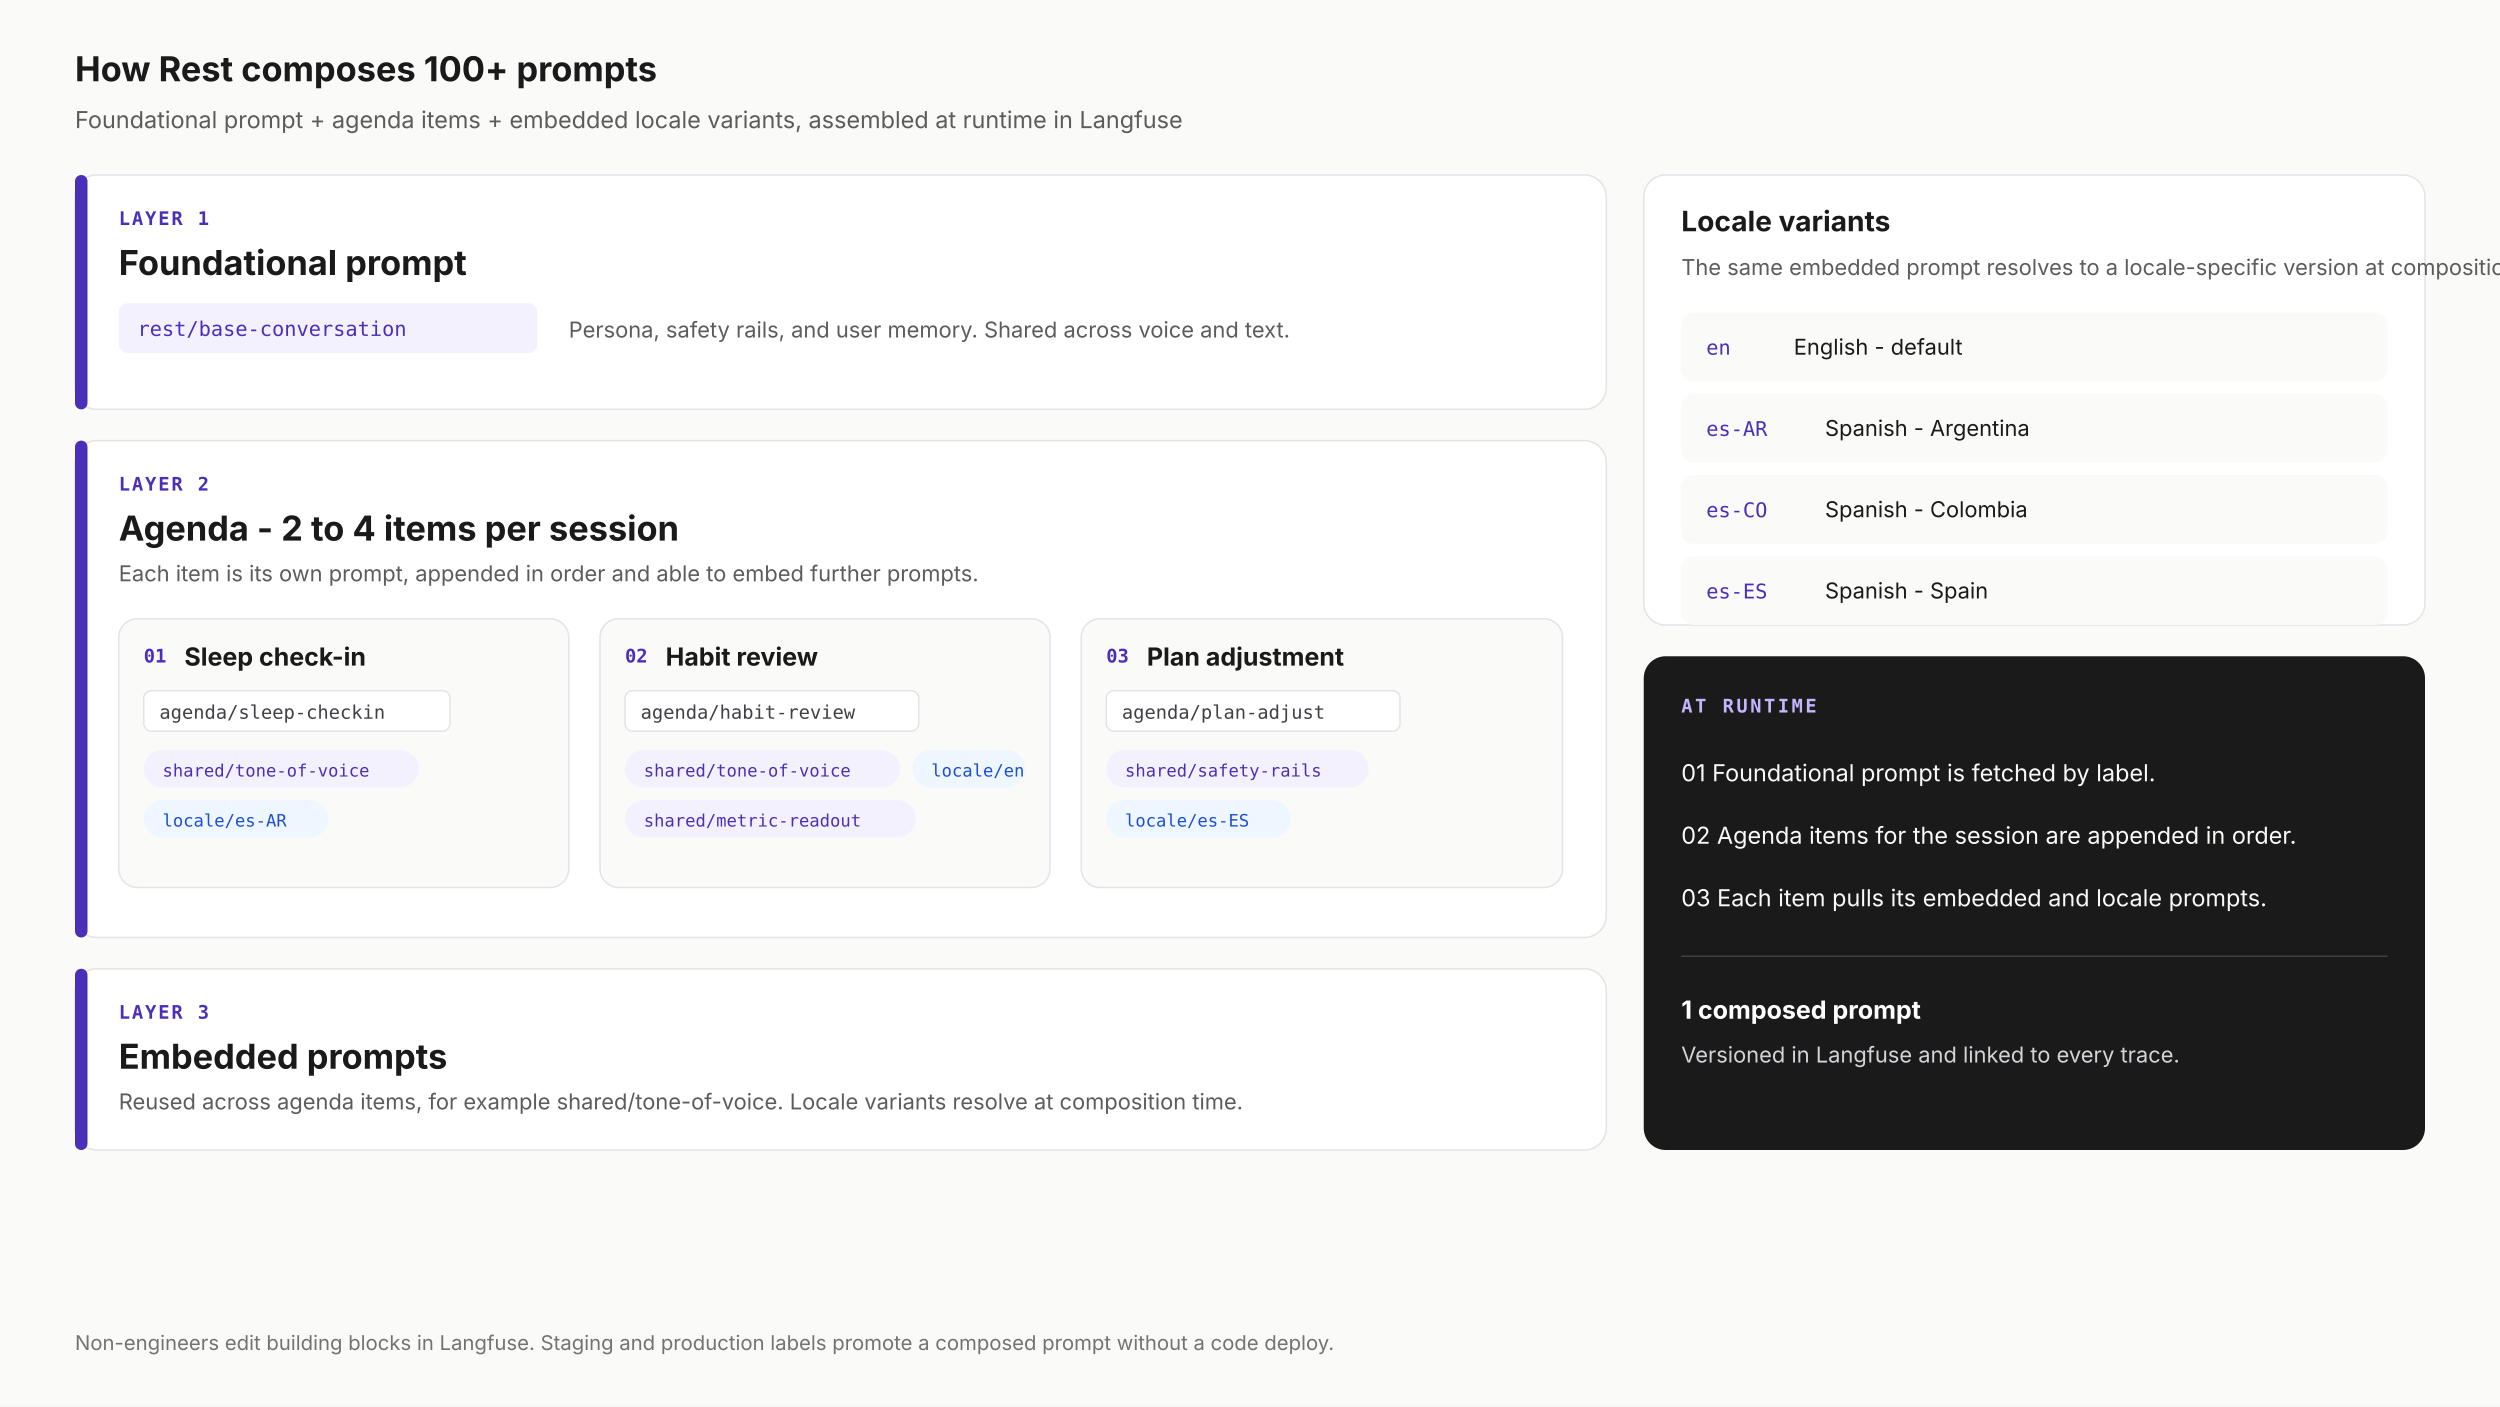
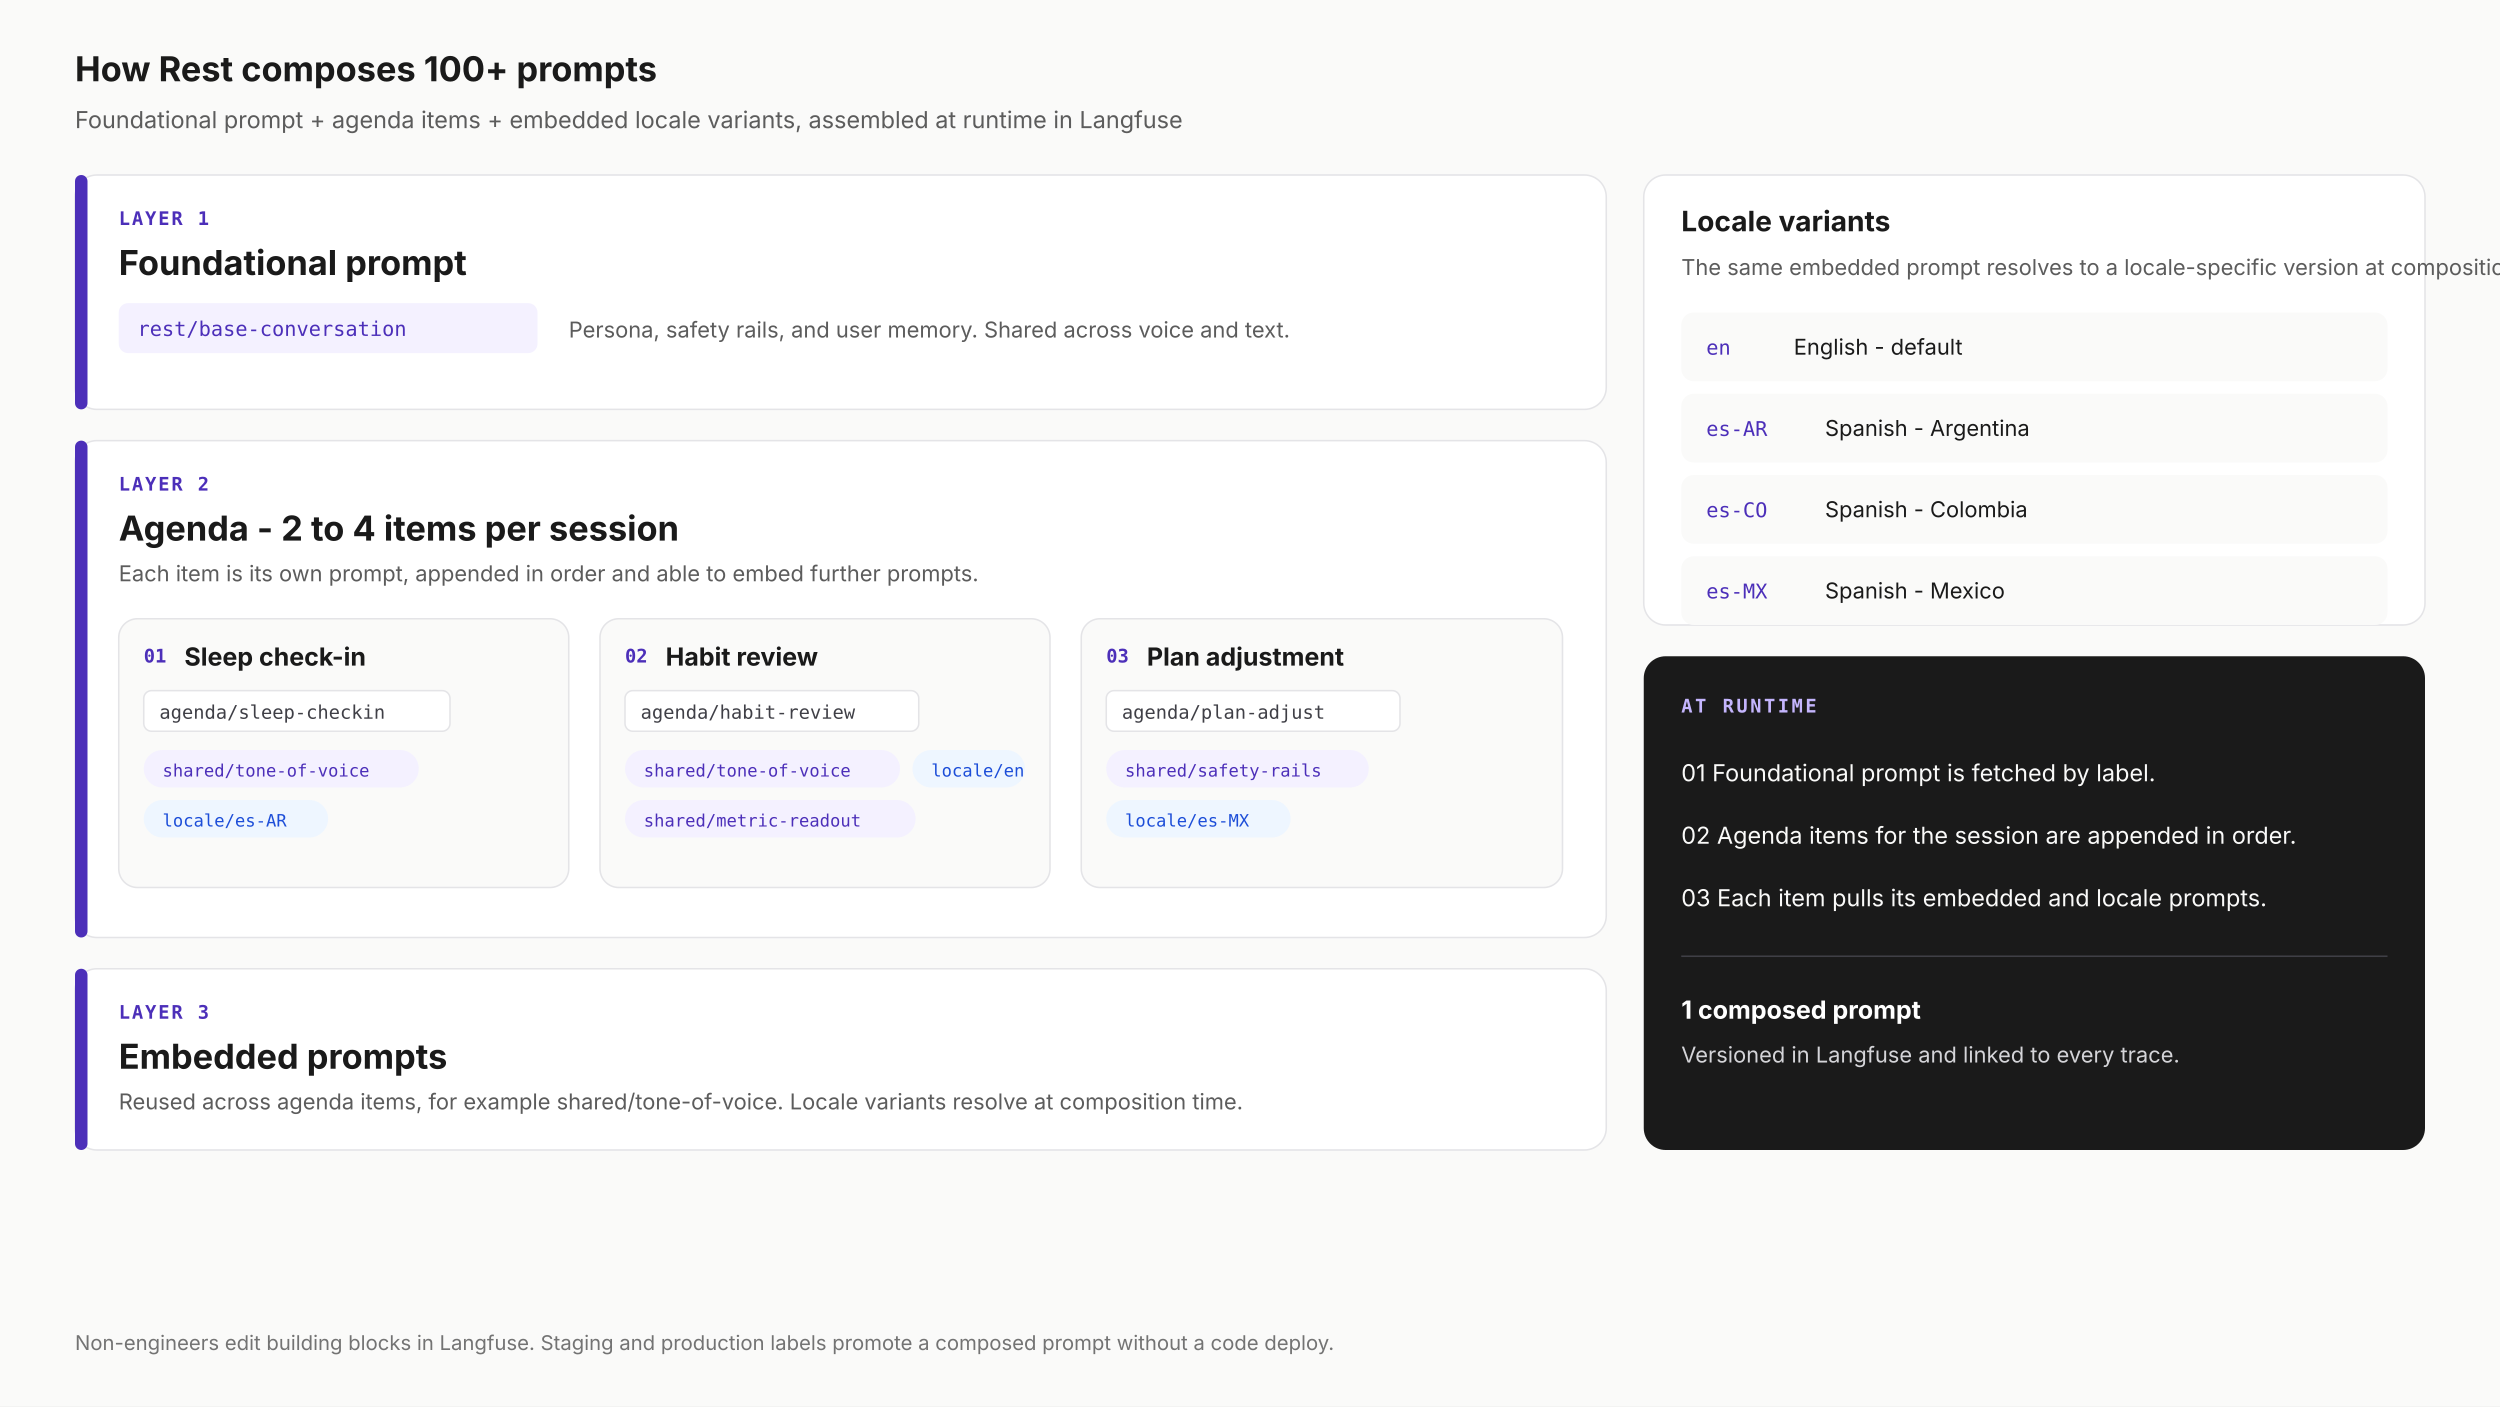
<svg xmlns="http://www.w3.org/2000/svg" width="1600" height="900" viewBox="0 0 1600 900" role="img" aria-labelledby="title desc">
  <defs>
    <style>
      .sans { font-family: ui-sans-serif, system-ui, -apple-system, "Segoe UI", sans-serif; }
      .mono { font-family: ui-monospace, SFMono-Regular, Menlo, Monaco, Consolas, monospace; }
    </style>
  </defs>
  <rect width="1600" height="900" fill="#FAFAF9" />
  <text class="sans" x="48" y="52" font-size="22" font-weight="700" fill="#1A1A1A">How Rest composes 100+ prompts</text>
  <text class="sans" x="48" y="82" font-size="15" fill="#5C5C5C">Foundational prompt + agenda items + embedded locale variants, assembled at runtime in Langfuse</text>
  <rect x="48" y="112" width="980" height="150" rx="14" fill="#FFFFFF" stroke="#E4E4E7" />
  <rect x="48" y="112" width="8" height="150" rx="4" fill="#4C2FB9" />
  <text class="mono" x="76" y="144" font-size="12" font-weight="600" letter-spacing="1.2" fill="#4C2FB9">LAYER 1</text>
  <text class="sans" x="76" y="176" font-size="22" font-weight="700" fill="#1A1A1A">Foundational prompt</text>
  <rect x="76" y="194" width="268" height="32" rx="6" fill="#F4F1FF" />
  <text class="mono" x="88" y="215" font-size="13" fill="#4C2FB9">rest/base-conversation</text>
  <text class="sans" x="364" y="216" font-size="14" fill="#5C5C5C">Persona, safety rails, and user memory. Shared across voice and text.</text>
  <rect x="48" y="282" width="980" height="318" rx="14" fill="#FFFFFF" stroke="#E4E4E7" />
  <rect x="48" y="282" width="8" height="318" rx="4" fill="#4C2FB9" />
  <text class="mono" x="76" y="314" font-size="12" font-weight="600" letter-spacing="1.2" fill="#4C2FB9">LAYER 2</text>
  <text class="sans" x="76" y="346" font-size="22" font-weight="700" fill="#1A1A1A">Agenda - 2 to 4 items per session</text>
  <text class="sans" x="76" y="372" font-size="14" fill="#5C5C5C">Each item is its own prompt, appended in order and able to embed further prompts.</text>
  <rect x="76" y="396" width="288" height="172" rx="12" fill="#FAFAF9" stroke="#E4E4E7" />
  <text class="mono" x="92" y="424" font-size="12" font-weight="600" fill="#4C2FB9">01</text>
  <text class="sans" x="118" y="426" font-size="16" font-weight="650" fill="#1A1A1A">Sleep check-in</text>
  <rect x="92" y="442" width="196" height="26" rx="5" fill="#FFFFFF" stroke="#E4E4E7" />
  <text class="mono" x="102" y="460" font-size="12" fill="#3F3F46">agenda/sleep-checkin</text>
  <rect x="92" y="480" width="176" height="24" rx="12" fill="#F4F1FF" />
  <text class="mono" x="104" y="497" font-size="11" fill="#4C2FB9">shared/tone-of-voice</text>
  <rect x="92" y="512" width="118" height="24" rx="12" fill="#EEF6FF" />
  <text class="mono" x="104" y="529" font-size="11" fill="#1D4ED8">locale/es-AR</text>
  <rect x="384" y="396" width="288" height="172" rx="12" fill="#FAFAF9" stroke="#E4E4E7" />
  <text class="mono" x="400" y="424" font-size="12" font-weight="600" fill="#4C2FB9">02</text>
  <text class="sans" x="426" y="426" font-size="16" font-weight="650" fill="#1A1A1A">Habit review</text>
  <rect x="400" y="442" width="188" height="26" rx="5" fill="#FFFFFF" stroke="#E4E4E7" />
  <text class="mono" x="410" y="460" font-size="12" fill="#3F3F46">agenda/habit-review</text>
  <rect x="400" y="480" width="176" height="24" rx="12" fill="#F4F1FF" />
  <text class="mono" x="412" y="497" font-size="11" fill="#4C2FB9">shared/tone-of-voice</text>
  <rect x="584" y="480" width="72" height="24" rx="12" fill="#EEF6FF" />
  <text class="mono" x="596" y="497" font-size="11" fill="#1D4ED8">locale/en</text>
  <rect x="400" y="512" width="186" height="24" rx="12" fill="#F4F1FF" />
  <text class="mono" x="412" y="529" font-size="11" fill="#4C2FB9">shared/metric-readout</text>
  <rect x="692" y="396" width="308" height="172" rx="12" fill="#FAFAF9" stroke="#E4E4E7" />
  <text class="mono" x="708" y="424" font-size="12" font-weight="600" fill="#4C2FB9">03</text>
  <text class="sans" x="734" y="426" font-size="16" font-weight="650" fill="#1A1A1A">Plan adjustment</text>
  <rect x="708" y="442" width="188" height="26" rx="5" fill="#FFFFFF" stroke="#E4E4E7" />
  <text class="mono" x="718" y="460" font-size="12" fill="#3F3F46">agenda/plan-adjust</text>
  <rect x="708" y="480" width="168" height="24" rx="12" fill="#F4F1FF" />
  <text class="mono" x="720" y="497" font-size="11" fill="#4C2FB9">shared/safety-rails</text>
  <rect x="708" y="512" width="118" height="24" rx="12" fill="#EEF6FF" />
-   <text class="mono" x="720" y="529" font-size="11" fill="#1D4ED8">locale/es-ES</text>
+   <text class="mono" x="720" y="529" font-size="11" fill="#1D4ED8">locale/es-MX</text>
  <rect x="48" y="620" width="980" height="116" rx="14" fill="#FFFFFF" stroke="#E4E4E7" />
  <rect x="48" y="620" width="8" height="116" rx="4" fill="#4C2FB9" />
  <text class="mono" x="76" y="652" font-size="12" font-weight="600" letter-spacing="1.2" fill="#4C2FB9">LAYER 3</text>
  <text class="sans" x="76" y="684" font-size="22" font-weight="700" fill="#1A1A1A">Embedded prompts</text>
  <text class="sans" x="76" y="710" font-size="14" fill="#5C5C5C">Reused across agenda items, for example shared/tone-of-voice. Locale variants resolve at composition time.</text>
  <rect x="1052" y="112" width="500" height="288" rx="14" fill="#FFFFFF" stroke="#E4E4E7" />
  <text class="sans" x="1076" y="148" font-size="18" font-weight="700" fill="#1A1A1A">Locale variants</text>
  <text class="sans" x="1076" y="176" font-size="14" fill="#5C5C5C">The same embedded prompt resolves to a locale-specific version at composition time.</text>
  <rect x="1076" y="200" width="452" height="44" rx="8" fill="#FAFAF9" />
  <text class="mono" x="1092" y="227" font-size="13" fill="#4C2FB9">en</text>
  <text class="sans" x="1148" y="227" font-size="14" fill="#1A1A1A">English - default</text>
  <rect x="1076" y="252" width="452" height="44" rx="8" fill="#FAFAF9" />
  <text class="mono" x="1092" y="279" font-size="13" fill="#4C2FB9">es-AR</text>
  <text class="sans" x="1168" y="279" font-size="14" fill="#1A1A1A">Spanish - Argentina</text>
  <rect x="1076" y="304" width="452" height="44" rx="8" fill="#FAFAF9" />
  <text class="mono" x="1092" y="331" font-size="13" fill="#4C2FB9">es-CO</text>
  <text class="sans" x="1168" y="331" font-size="14" fill="#1A1A1A">Spanish - Colombia</text>
  <rect x="1076" y="356" width="452" height="44" rx="8" fill="#FAFAF9" />
-   <text class="mono" x="1092" y="383" font-size="13" fill="#4C2FB9">es-ES</text>
-   <text class="sans" x="1168" y="383" font-size="14" fill="#1A1A1A">Spanish - Spain</text>
+   <text class="mono" x="1092" y="383" font-size="13" fill="#4C2FB9">es-MX</text>
+   <text class="sans" x="1168" y="383" font-size="14" fill="#1A1A1A">Spanish - Mexico</text>
  <rect x="1052" y="420" width="500" height="316" rx="14" fill="#1A1A1A" />
  <text class="mono" x="1076" y="456" font-size="12" font-weight="600" letter-spacing="1.6" fill="#C4B5FD">AT RUNTIME</text>
  <text class="sans" x="1076" y="500" font-size="15" fill="#FAFAF9">01  Foundational prompt is fetched by label.</text>
  <text class="sans" x="1076" y="540" font-size="15" fill="#FAFAF9">02  Agenda items for the session are appended in order.</text>
  <text class="sans" x="1076" y="580" font-size="15" fill="#FAFAF9">03  Each item pulls its embedded and locale prompts.</text>
  <line x1="1076" y1="612" x2="1528" y2="612" stroke="#3F3F46" />
  <text class="sans" x="1076" y="652" font-size="16" font-weight="650" fill="#FFFFFF">1 composed prompt</text>
  <text class="sans" x="1076" y="680" font-size="14" fill="#D4D4D8">Versioned in Langfuse and linked to every trace.</text>
  <text class="sans" x="48" y="864" font-size="13" fill="#737373">Non-engineers edit building blocks in Langfuse. Staging and production labels promote a composed prompt without a code deploy.</text>
</svg>
